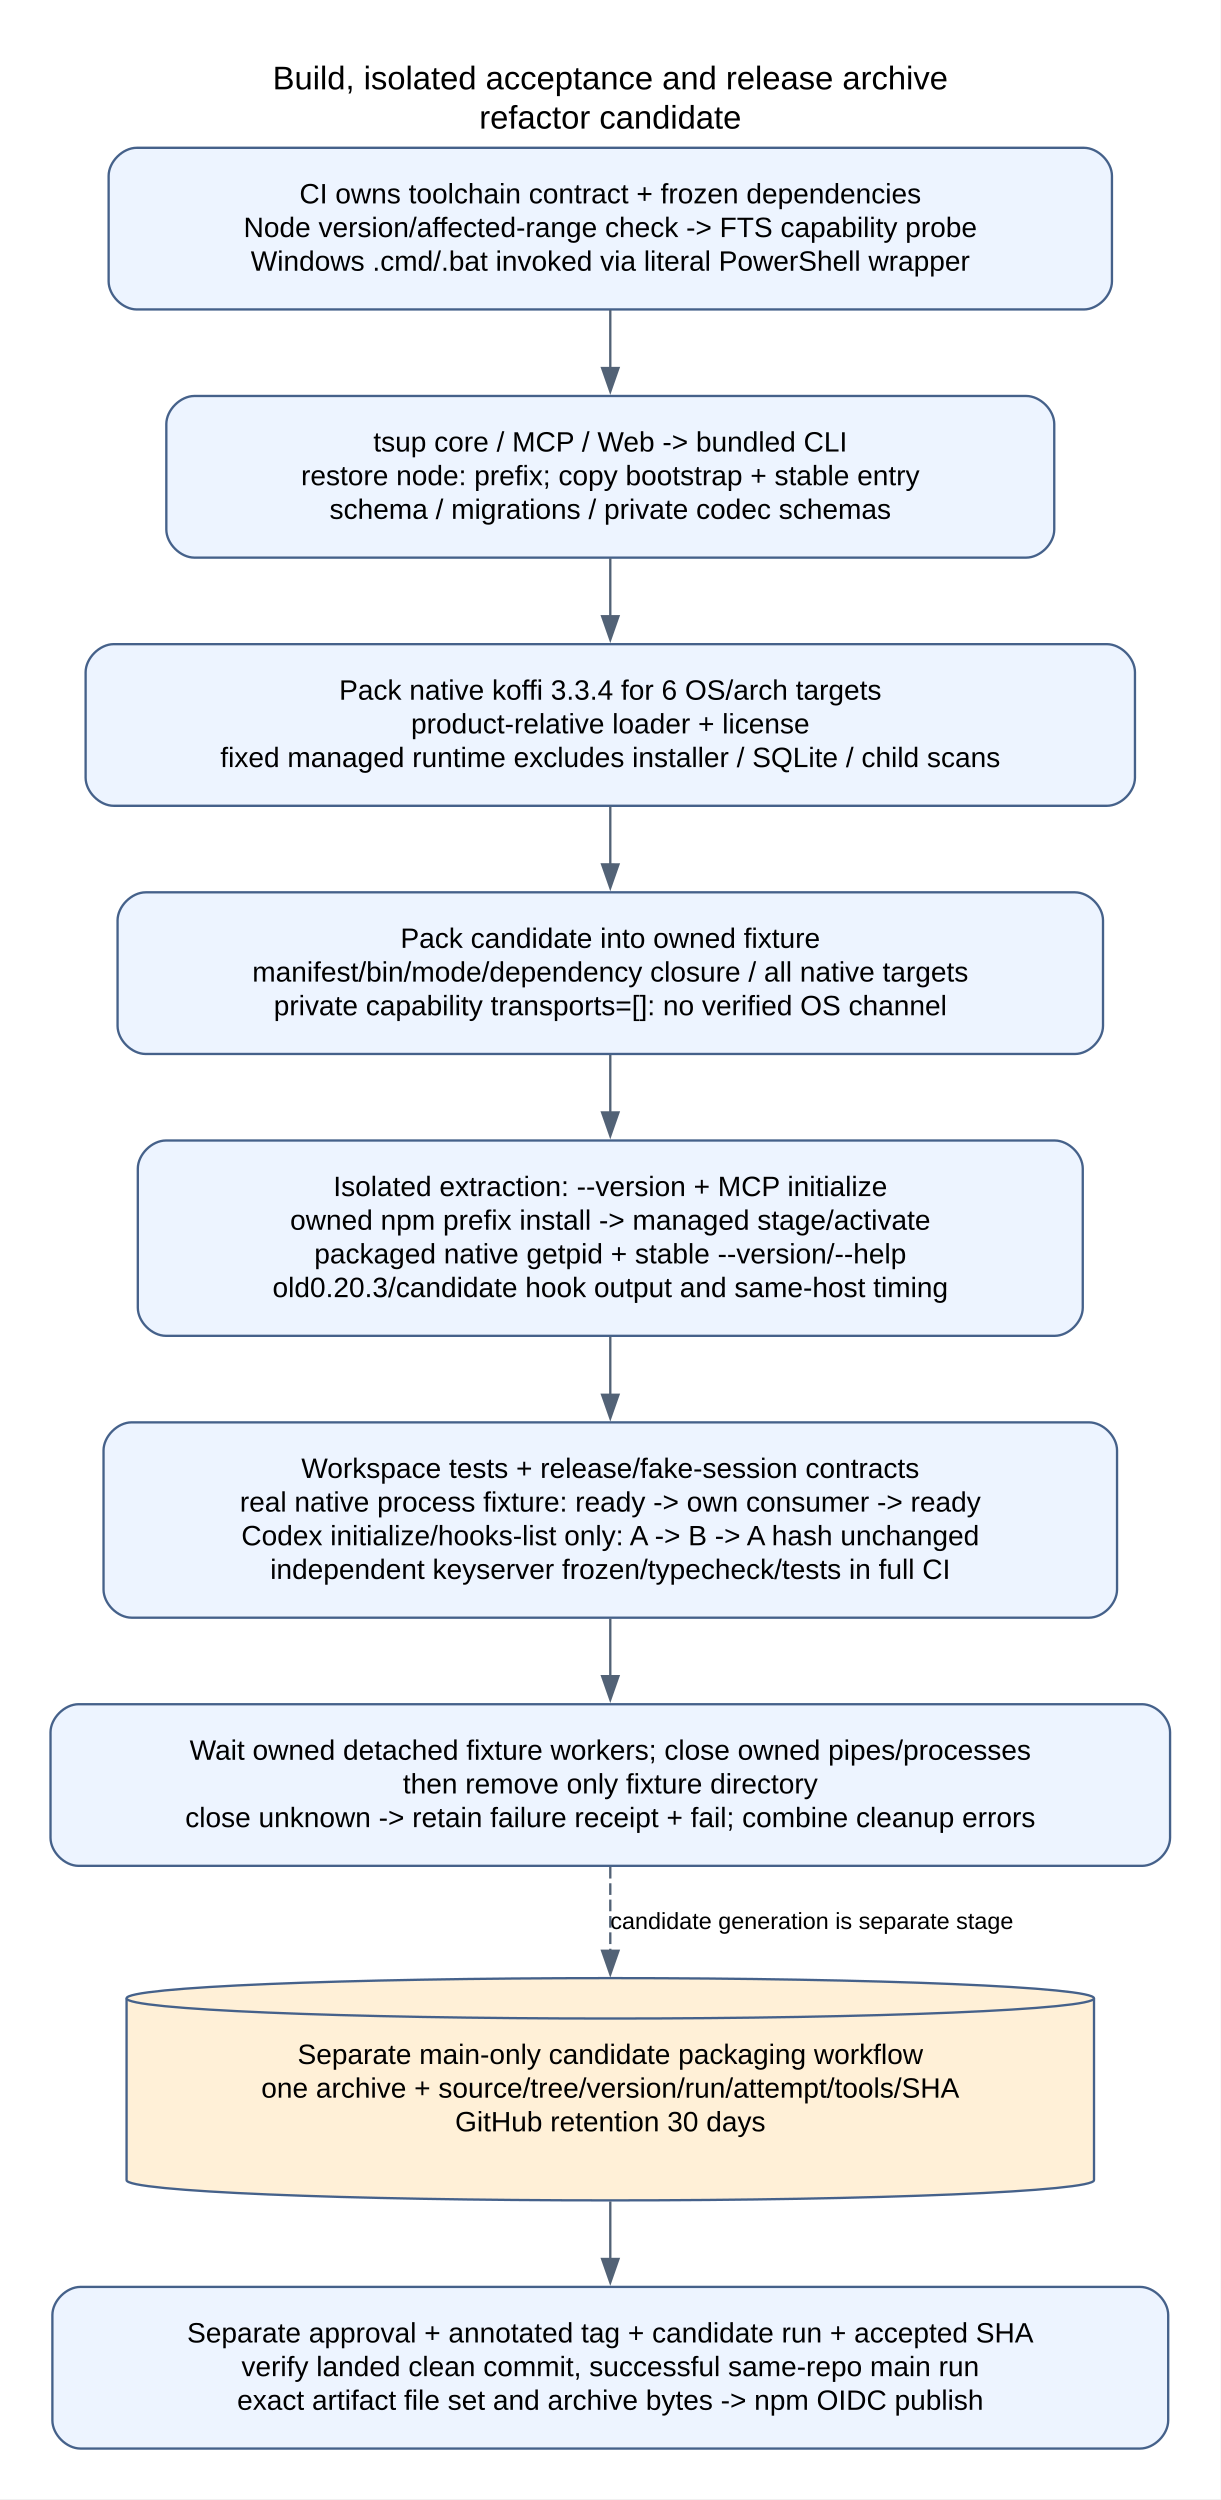
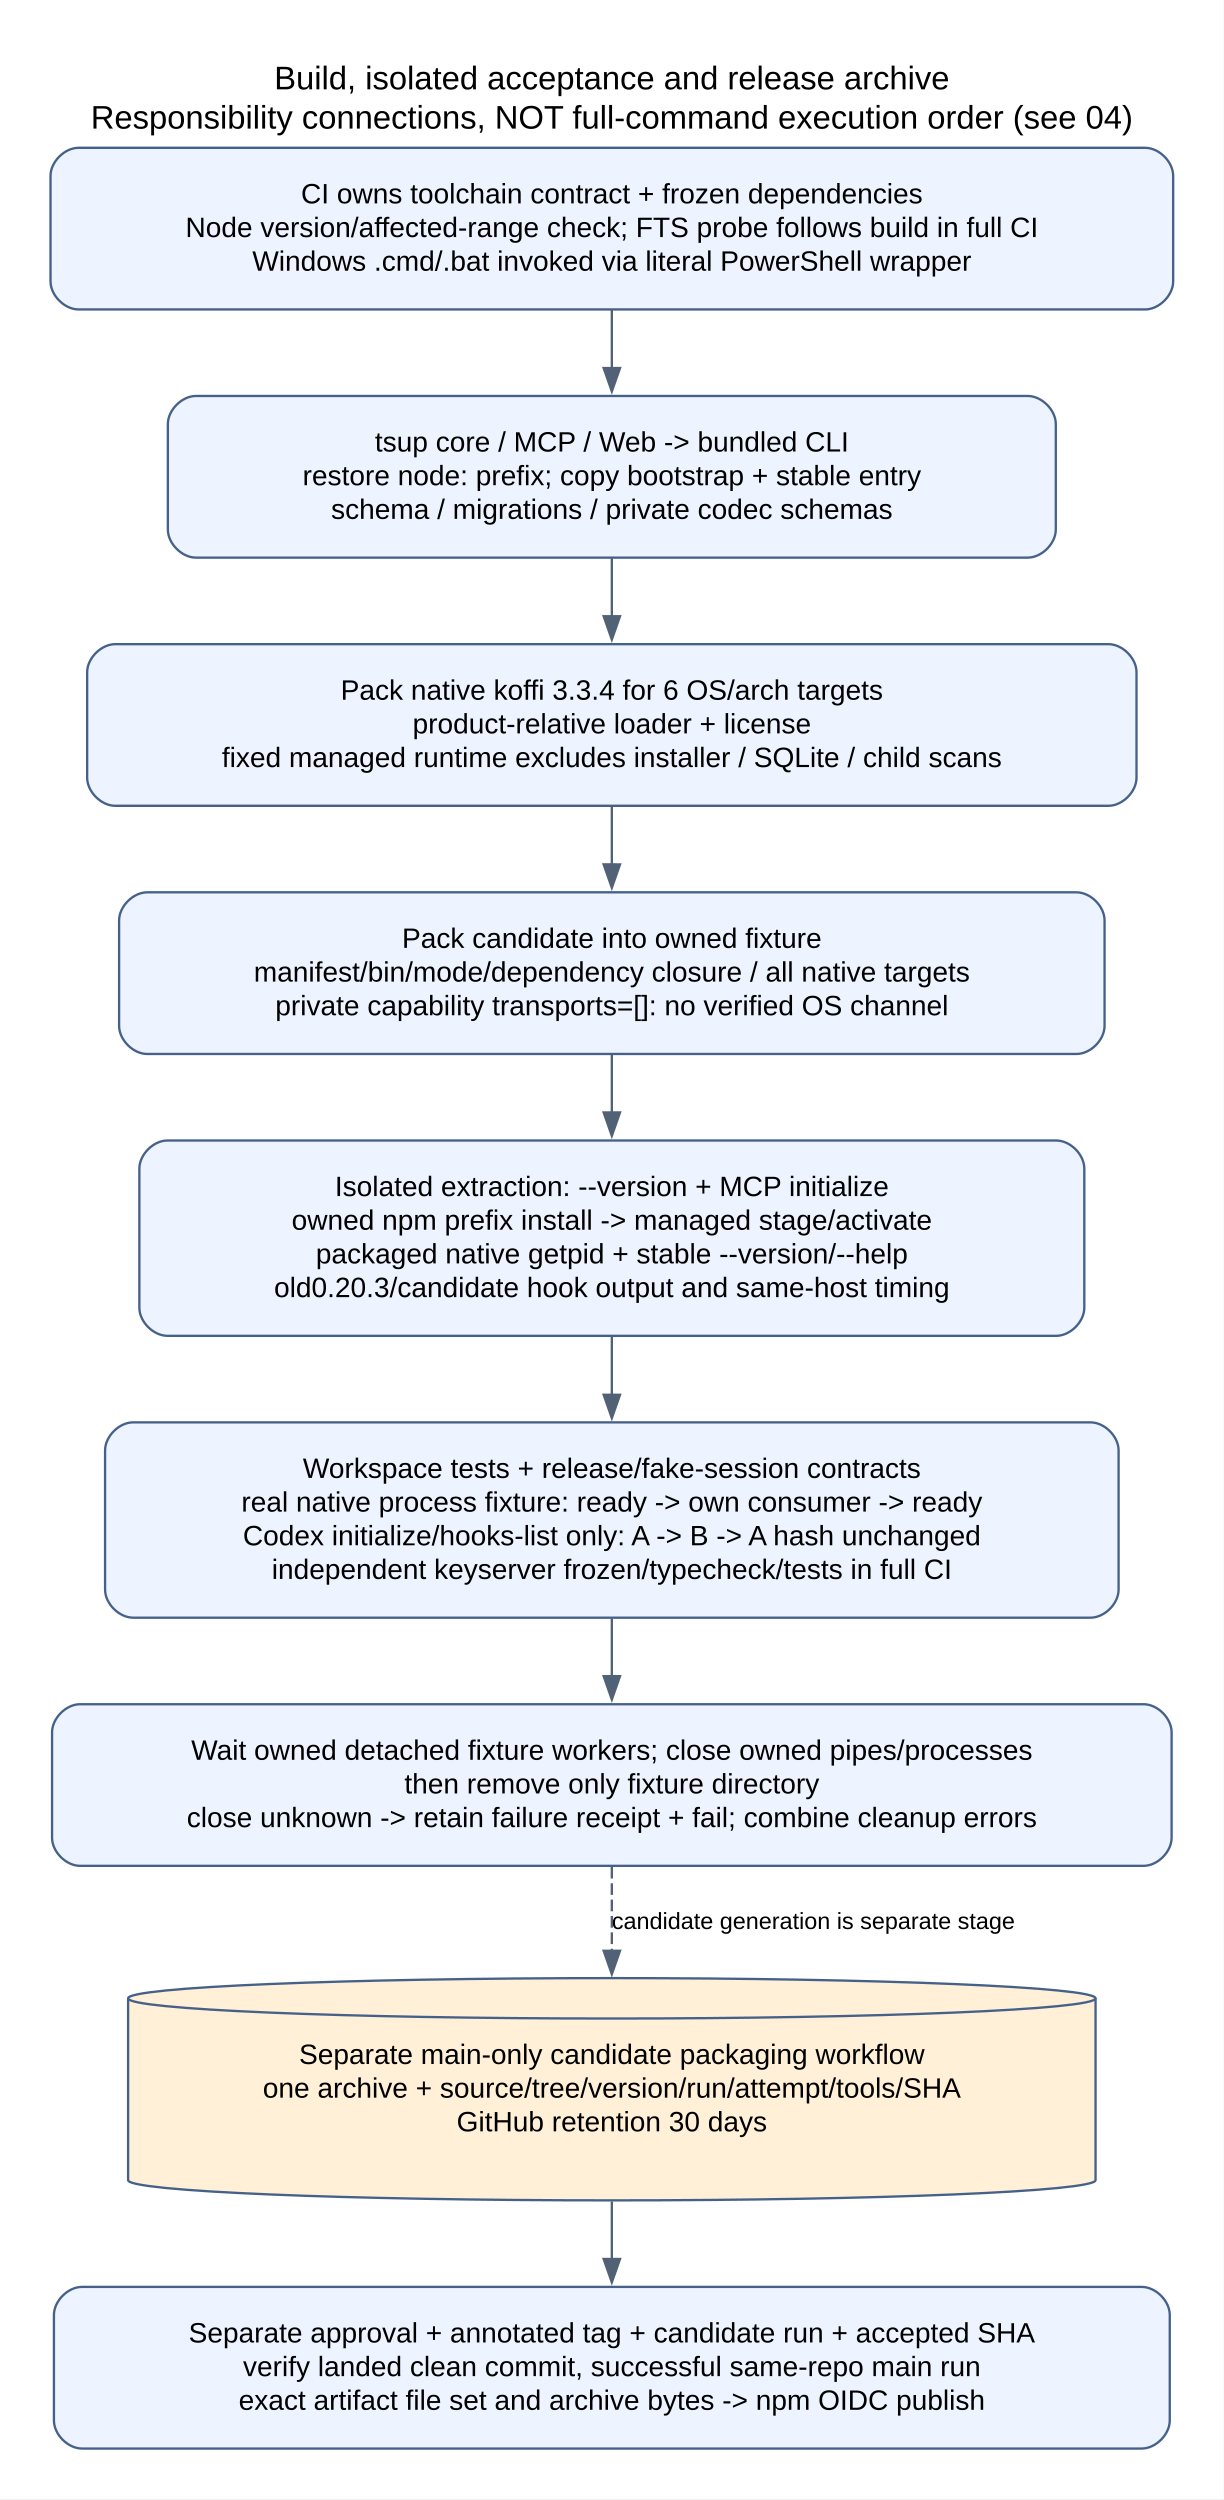
- <svg xmlns="http://www.w3.org/2000/svg" width="522pt" height="1069pt" viewBox="0.00 0.00 522.00 1069.00">
+ <svg xmlns="http://www.w3.org/2000/svg" width="523pt" height="1069pt" viewBox="0.00 0.00 523.00 1069.00">
  <g id="graph0" class="graph" transform="scale(1 1) rotate(0) translate(21.6 1047)">
-     <polygon fill="white" stroke="none" points="-21.6,21.6 -21.6,-1047 500.32,-1047 500.32,21.6 -21.6,21.6" />
-     <text xml:space="preserve" text-anchor="middle" x="239.36" y="-1008.8" font-family="Arial" font-size="14.00">Build, isolated acceptance and release archive</text>
-     <text xml:space="preserve" text-anchor="middle" x="239.36" y="-992" font-family="Arial" font-size="14.00">refactor candidate</text>
+     <polygon fill="white" stroke="none" points="-21.6,21.6 -21.6,-1047 501.65,-1047 501.65,21.6 -21.6,21.6" />
+     <text xml:space="preserve" text-anchor="middle" x="240.02" y="-1008.8" font-family="Arial" font-size="14.00">Build, isolated acceptance and release archive</text>
+     <text xml:space="preserve" text-anchor="middle" x="240.02" y="-992" font-family="Arial" font-size="14.00">Responsibility connections, NOT full-command execution order (see 04)</text>
    <g id="node1" class="node">
-       <path fill="#edf4ff" stroke="#45618a" d="M441.87,-983.8C441.87,-983.8 36.85,-983.8 36.85,-983.8 30.85,-983.8 24.85,-977.8 24.85,-971.8 24.85,-971.8 24.85,-926.68 24.85,-926.68 24.85,-920.68 30.85,-914.68 36.85,-914.68 36.85,-914.68 441.87,-914.68 441.87,-914.68 447.87,-914.68 453.87,-920.68 453.87,-926.68 453.87,-926.68 453.87,-971.8 453.87,-971.8 453.87,-977.8 447.87,-983.8 441.87,-983.8" />
-       <text xml:space="preserve" text-anchor="middle" x="239.36" y="-960.04" font-family="Arial" font-size="12.00">CI owns toolchain contract + frozen dependencies</text>
-       <text xml:space="preserve" text-anchor="middle" x="239.36" y="-945.64" font-family="Arial" font-size="12.00">Node version/affected-range check -&gt; FTS capability probe</text>
-       <text xml:space="preserve" text-anchor="middle" x="239.36" y="-931.24" font-family="Arial" font-size="12.00">Windows .cmd/.bat invoked via literal PowerShell wrapper</text>
+       <path fill="#edf4ff" stroke="#45618a" d="M468.05,-983.8C468.05,-983.8 12,-983.8 12,-983.8 6,-983.8 0,-977.8 0,-971.8 0,-971.8 0,-926.68 0,-926.68 0,-920.68 6,-914.68 12,-914.68 12,-914.68 468.05,-914.68 468.05,-914.68 474.05,-914.68 480.05,-920.68 480.05,-926.68 480.05,-926.68 480.05,-971.8 480.05,-971.8 480.05,-977.8 474.05,-983.8 468.05,-983.8" />
+       <text xml:space="preserve" text-anchor="middle" x="240.02" y="-960.04" font-family="Arial" font-size="12.00">CI owns toolchain contract + frozen dependencies</text>
+       <text xml:space="preserve" text-anchor="middle" x="240.02" y="-945.64" font-family="Arial" font-size="12.00">Node version/affected-range check; FTS probe follows build in full CI</text>
+       <text xml:space="preserve" text-anchor="middle" x="240.02" y="-931.24" font-family="Arial" font-size="12.00">Windows .cmd/.bat invoked via literal PowerShell wrapper</text>
    </g>
    <g id="node2" class="node">
-       <path fill="#edf4ff" stroke="#45618a" d="M417.2,-877.68C417.2,-877.68 61.52,-877.68 61.52,-877.68 55.52,-877.68 49.52,-871.68 49.52,-865.68 49.52,-865.68 49.52,-820.56 49.52,-820.56 49.52,-814.56 55.52,-808.56 61.52,-808.56 61.52,-808.56 417.2,-808.56 417.2,-808.56 423.2,-808.56 429.2,-814.56 429.2,-820.56 429.2,-820.56 429.2,-865.68 429.2,-865.68 429.2,-871.68 423.2,-877.68 417.2,-877.68" />
-       <text xml:space="preserve" text-anchor="middle" x="239.36" y="-853.92" font-family="Arial" font-size="12.00">tsup core / MCP / Web -&gt; bundled CLI</text>
-       <text xml:space="preserve" text-anchor="middle" x="239.36" y="-839.52" font-family="Arial" font-size="12.00">restore node: prefix; copy bootstrap + stable entry</text>
-       <text xml:space="preserve" text-anchor="middle" x="239.36" y="-825.12" font-family="Arial" font-size="12.00">schema / migrations / private codec schemas</text>
+       <path fill="#edf4ff" stroke="#45618a" d="M417.86,-877.68C417.86,-877.68 62.18,-877.68 62.18,-877.68 56.18,-877.68 50.18,-871.68 50.18,-865.68 50.18,-865.68 50.18,-820.56 50.18,-820.56 50.18,-814.56 56.18,-808.56 62.18,-808.56 62.18,-808.56 417.86,-808.56 417.86,-808.56 423.86,-808.56 429.86,-814.56 429.86,-820.56 429.86,-820.56 429.86,-865.68 429.86,-865.68 429.86,-871.68 423.86,-877.68 417.86,-877.68" />
+       <text xml:space="preserve" text-anchor="middle" x="240.02" y="-853.92" font-family="Arial" font-size="12.00">tsup core / MCP / Web -&gt; bundled CLI</text>
+       <text xml:space="preserve" text-anchor="middle" x="240.02" y="-839.52" font-family="Arial" font-size="12.00">restore node: prefix; copy bootstrap + stable entry</text>
+       <text xml:space="preserve" text-anchor="middle" x="240.02" y="-825.12" font-family="Arial" font-size="12.00">schema / migrations / private codec schemas</text>
    </g>
    <g id="edge1" class="edge">
-       <path fill="none" stroke="#526276" d="M239.36,-914.44C239.36,-906.43 239.36,-897.77 239.36,-889.36" />
-       <polygon fill="#526276" stroke="#526276" points="242.86,-889.62 239.36,-879.63 235.86,-889.63 242.86,-889.62" />
+       <path fill="none" stroke="#526276" d="M240.02,-914.44C240.02,-906.43 240.02,-897.77 240.02,-889.36" />
+       <polygon fill="#526276" stroke="#526276" points="243.52,-889.62 240.02,-879.63 236.52,-889.63 243.52,-889.62" />
    </g>
    <g id="node3" class="node">
-       <path fill="#edf4ff" stroke="#45618a" d="M451.71,-771.56C451.71,-771.56 27.01,-771.56 27.01,-771.56 21.01,-771.56 15.01,-765.56 15.01,-759.56 15.01,-759.56 15.01,-714.44 15.01,-714.44 15.01,-708.44 21.01,-702.44 27.01,-702.44 27.01,-702.44 451.71,-702.44 451.71,-702.44 457.71,-702.44 463.71,-708.44 463.71,-714.44 463.71,-714.44 463.71,-759.56 463.71,-759.56 463.71,-765.56 457.71,-771.56 451.71,-771.56" />
-       <text xml:space="preserve" text-anchor="middle" x="239.36" y="-747.8" font-family="Arial" font-size="12.00">Pack native koffi 3.3.4 for 6 OS/arch targets</text>
-       <text xml:space="preserve" text-anchor="middle" x="239.36" y="-733.4" font-family="Arial" font-size="12.00">product-relative loader + license</text>
-       <text xml:space="preserve" text-anchor="middle" x="239.36" y="-719" font-family="Arial" font-size="12.00">fixed managed runtime excludes installer / SQLite / child scans</text>
+       <path fill="#edf4ff" stroke="#45618a" d="M452.37,-771.56C452.37,-771.56 27.67,-771.56 27.67,-771.56 21.67,-771.56 15.67,-765.56 15.67,-759.56 15.67,-759.56 15.67,-714.44 15.67,-714.44 15.67,-708.44 21.67,-702.44 27.67,-702.44 27.67,-702.44 452.37,-702.44 452.37,-702.44 458.37,-702.44 464.37,-708.44 464.37,-714.44 464.37,-714.44 464.37,-759.56 464.37,-759.56 464.37,-765.56 458.37,-771.56 452.37,-771.56" />
+       <text xml:space="preserve" text-anchor="middle" x="240.02" y="-747.8" font-family="Arial" font-size="12.00">Pack native koffi 3.3.4 for 6 OS/arch targets</text>
+       <text xml:space="preserve" text-anchor="middle" x="240.02" y="-733.4" font-family="Arial" font-size="12.00">product-relative loader + license</text>
+       <text xml:space="preserve" text-anchor="middle" x="240.02" y="-719" font-family="Arial" font-size="12.00">fixed managed runtime excludes installer / SQLite / child scans</text>
    </g>
    <g id="edge2" class="edge">
-       <path fill="none" stroke="#526276" d="M239.36,-808.32C239.36,-800.31 239.36,-791.65 239.36,-783.24" />
-       <polygon fill="#526276" stroke="#526276" points="242.86,-783.5 239.36,-773.51 235.86,-783.51 242.86,-783.5" />
+       <path fill="none" stroke="#526276" d="M240.02,-808.32C240.02,-800.31 240.02,-791.65 240.02,-783.24" />
+       <polygon fill="#526276" stroke="#526276" points="243.52,-783.5 240.02,-773.51 236.52,-783.51 243.52,-783.5" />
    </g>
    <g id="node4" class="node">
-       <path fill="#edf4ff" stroke="#45618a" d="M438.05,-665.44C438.05,-665.44 40.67,-665.44 40.67,-665.44 34.67,-665.44 28.67,-659.44 28.67,-653.44 28.67,-653.44 28.67,-608.32 28.67,-608.32 28.67,-602.32 34.67,-596.32 40.67,-596.32 40.67,-596.32 438.05,-596.32 438.05,-596.32 444.05,-596.32 450.05,-602.32 450.05,-608.32 450.05,-608.32 450.05,-653.44 450.05,-653.44 450.05,-659.44 444.05,-665.44 438.05,-665.44" />
-       <text xml:space="preserve" text-anchor="middle" x="239.36" y="-641.68" font-family="Arial" font-size="12.00">Pack candidate into owned fixture</text>
-       <text xml:space="preserve" text-anchor="middle" x="239.36" y="-627.28" font-family="Arial" font-size="12.00">manifest/bin/mode/dependency closure / all native targets</text>
-       <text xml:space="preserve" text-anchor="middle" x="239.36" y="-612.88" font-family="Arial" font-size="12.00">private capability transports=[]: no verified OS channel</text>
+       <path fill="#edf4ff" stroke="#45618a" d="M438.71,-665.44C438.71,-665.44 41.33,-665.44 41.33,-665.44 35.33,-665.44 29.33,-659.44 29.33,-653.44 29.33,-653.44 29.33,-608.32 29.33,-608.32 29.33,-602.32 35.33,-596.32 41.33,-596.32 41.33,-596.32 438.71,-596.32 438.71,-596.32 444.71,-596.32 450.71,-602.32 450.71,-608.32 450.71,-608.32 450.71,-653.44 450.71,-653.44 450.71,-659.44 444.71,-665.44 438.71,-665.44" />
+       <text xml:space="preserve" text-anchor="middle" x="240.02" y="-641.68" font-family="Arial" font-size="12.00">Pack candidate into owned fixture</text>
+       <text xml:space="preserve" text-anchor="middle" x="240.02" y="-627.28" font-family="Arial" font-size="12.00">manifest/bin/mode/dependency closure / all native targets</text>
+       <text xml:space="preserve" text-anchor="middle" x="240.02" y="-612.88" font-family="Arial" font-size="12.00">private capability transports=[]: no verified OS channel</text>
    </g>
    <g id="edge3" class="edge">
-       <path fill="none" stroke="#526276" d="M239.36,-702.2C239.36,-694.19 239.36,-685.53 239.36,-677.12" />
-       <polygon fill="#526276" stroke="#526276" points="242.86,-677.38 239.36,-667.39 235.86,-677.39 242.86,-677.38" />
+       <path fill="none" stroke="#526276" d="M240.02,-702.2C240.02,-694.19 240.02,-685.53 240.02,-677.12" />
+       <polygon fill="#526276" stroke="#526276" points="243.52,-677.38 240.02,-667.39 236.52,-677.39 243.52,-677.38" />
    </g>
    <g id="node5" class="node">
-       <path fill="#edf4ff" stroke="#45618a" d="M429.39,-559.32C429.39,-559.32 49.33,-559.32 49.33,-559.32 43.33,-559.32 37.33,-553.32 37.33,-547.32 37.33,-547.32 37.33,-487.8 37.33,-487.8 37.33,-481.8 43.33,-475.8 49.33,-475.8 49.33,-475.8 429.39,-475.8 429.39,-475.8 435.39,-475.8 441.39,-481.8 441.39,-487.8 441.39,-487.8 441.39,-547.32 441.39,-547.32 441.39,-553.32 435.39,-559.32 429.39,-559.32" />
-       <text xml:space="preserve" text-anchor="middle" x="239.36" y="-535.56" font-family="Arial" font-size="12.00">Isolated extraction: --version + MCP initialize</text>
-       <text xml:space="preserve" text-anchor="middle" x="239.36" y="-521.16" font-family="Arial" font-size="12.00">owned npm prefix install -&gt; managed stage/activate</text>
-       <text xml:space="preserve" text-anchor="middle" x="239.36" y="-506.76" font-family="Arial" font-size="12.00">packaged native getpid + stable --version/--help</text>
-       <text xml:space="preserve" text-anchor="middle" x="239.36" y="-492.36" font-family="Arial" font-size="12.00">old0.20.3/candidate hook output and same-host timing</text>
+       <path fill="#edf4ff" stroke="#45618a" d="M430.05,-559.32C430.05,-559.32 49.99,-559.32 49.99,-559.32 43.99,-559.32 37.99,-553.32 37.99,-547.32 37.99,-547.32 37.99,-487.8 37.99,-487.8 37.99,-481.8 43.99,-475.8 49.99,-475.8 49.99,-475.8 430.05,-475.8 430.05,-475.8 436.05,-475.8 442.05,-481.8 442.05,-487.8 442.05,-487.8 442.05,-547.32 442.05,-547.32 442.05,-553.32 436.05,-559.32 430.05,-559.32" />
+       <text xml:space="preserve" text-anchor="middle" x="240.02" y="-535.56" font-family="Arial" font-size="12.00">Isolated extraction: --version + MCP initialize</text>
+       <text xml:space="preserve" text-anchor="middle" x="240.02" y="-521.16" font-family="Arial" font-size="12.00">owned npm prefix install -&gt; managed stage/activate</text>
+       <text xml:space="preserve" text-anchor="middle" x="240.02" y="-506.76" font-family="Arial" font-size="12.00">packaged native getpid + stable --version/--help</text>
+       <text xml:space="preserve" text-anchor="middle" x="240.02" y="-492.36" font-family="Arial" font-size="12.00">old0.20.3/candidate hook output and same-host timing</text>
    </g>
    <g id="edge4" class="edge">
-       <path fill="none" stroke="#526276" d="M239.36,-595.88C239.36,-588.05 239.36,-579.55 239.36,-571.14" />
-       <polygon fill="#526276" stroke="#526276" points="242.86,-571.32 239.36,-561.32 235.86,-571.32 242.86,-571.32" />
+       <path fill="none" stroke="#526276" d="M240.02,-595.88C240.02,-588.05 240.02,-579.55 240.02,-571.14" />
+       <polygon fill="#526276" stroke="#526276" points="243.52,-571.32 240.02,-561.32 236.52,-571.32 243.52,-571.32" />
    </g>
    <g id="node6" class="node">
-       <path fill="#edf4ff" stroke="#45618a" d="M444.05,-438.8C444.05,-438.8 34.67,-438.8 34.67,-438.8 28.67,-438.8 22.67,-432.8 22.67,-426.8 22.67,-426.8 22.67,-367.28 22.67,-367.28 22.67,-361.28 28.67,-355.28 34.67,-355.28 34.67,-355.28 444.05,-355.28 444.05,-355.28 450.05,-355.28 456.05,-361.28 456.05,-367.28 456.05,-367.28 456.05,-426.8 456.05,-426.8 456.05,-432.8 450.05,-438.8 444.05,-438.8" />
-       <text xml:space="preserve" text-anchor="middle" x="239.36" y="-415.04" font-family="Arial" font-size="12.00">Workspace tests + release/fake-session contracts</text>
-       <text xml:space="preserve" text-anchor="middle" x="239.36" y="-400.64" font-family="Arial" font-size="12.00">real native process fixture: ready -&gt; own consumer -&gt; ready</text>
-       <text xml:space="preserve" text-anchor="middle" x="239.36" y="-386.24" font-family="Arial" font-size="12.00">Codex initialize/hooks-list only: A -&gt; B -&gt; A hash unchanged</text>
-       <text xml:space="preserve" text-anchor="middle" x="239.36" y="-371.84" font-family="Arial" font-size="12.00">independent keyserver frozen/typecheck/tests in full CI</text>
+       <path fill="#edf4ff" stroke="#45618a" d="M444.71,-438.8C444.71,-438.8 35.33,-438.8 35.33,-438.8 29.33,-438.8 23.33,-432.8 23.33,-426.8 23.33,-426.8 23.33,-367.28 23.33,-367.28 23.33,-361.28 29.33,-355.28 35.33,-355.28 35.33,-355.28 444.71,-355.28 444.71,-355.28 450.71,-355.28 456.71,-361.28 456.71,-367.28 456.71,-367.28 456.71,-426.8 456.71,-426.8 456.71,-432.8 450.71,-438.8 444.71,-438.8" />
+       <text xml:space="preserve" text-anchor="middle" x="240.02" y="-415.04" font-family="Arial" font-size="12.00">Workspace tests + release/fake-session contracts</text>
+       <text xml:space="preserve" text-anchor="middle" x="240.02" y="-400.64" font-family="Arial" font-size="12.00">real native process fixture: ready -&gt; own consumer -&gt; ready</text>
+       <text xml:space="preserve" text-anchor="middle" x="240.02" y="-386.24" font-family="Arial" font-size="12.00">Codex initialize/hooks-list only: A -&gt; B -&gt; A hash unchanged</text>
+       <text xml:space="preserve" text-anchor="middle" x="240.02" y="-371.84" font-family="Arial" font-size="12.00">independent keyserver frozen/typecheck/tests in full CI</text>
    </g>
    <g id="edge5" class="edge">
-       <path fill="none" stroke="#526276" d="M239.36,-475.44C239.36,-467.35 239.36,-458.76 239.36,-450.36" />
-       <polygon fill="#526276" stroke="#526276" points="242.86,-450.6 239.36,-440.6 235.86,-450.6 242.86,-450.6" />
+       <path fill="none" stroke="#526276" d="M240.02,-475.44C240.02,-467.35 240.02,-458.76 240.02,-450.36" />
+       <polygon fill="#526276" stroke="#526276" points="243.52,-450.6 240.02,-440.6 236.52,-450.6 243.52,-450.6" />
    </g>
    <g id="node7" class="node">
-       <path fill="#edf4ff" stroke="#45618a" d="M466.72,-318.28C466.72,-318.28 12,-318.28 12,-318.28 6,-318.28 0,-312.28 0,-306.28 0,-306.28 0,-261.16 0,-261.16 0,-255.16 6,-249.16 12,-249.16 12,-249.16 466.72,-249.16 466.72,-249.16 472.72,-249.16 478.72,-255.16 478.72,-261.16 478.72,-261.16 478.72,-306.28 478.72,-306.28 478.72,-312.28 472.72,-318.28 466.72,-318.28" />
-       <text xml:space="preserve" text-anchor="middle" x="239.36" y="-294.52" font-family="Arial" font-size="12.00">Wait owned detached fixture workers; close owned pipes/processes</text>
-       <text xml:space="preserve" text-anchor="middle" x="239.36" y="-280.12" font-family="Arial" font-size="12.00">then remove only fixture directory</text>
-       <text xml:space="preserve" text-anchor="middle" x="239.36" y="-265.72" font-family="Arial" font-size="12.00">close unknown -&gt; retain failure receipt + fail; combine cleanup errors</text>
+       <path fill="#edf4ff" stroke="#45618a" d="M467.38,-318.28C467.38,-318.28 12.66,-318.28 12.66,-318.28 6.66,-318.28 0.66,-312.28 0.66,-306.28 0.66,-306.28 0.66,-261.16 0.66,-261.16 0.66,-255.16 6.66,-249.16 12.66,-249.16 12.66,-249.16 467.38,-249.16 467.38,-249.16 473.38,-249.16 479.38,-255.16 479.38,-261.16 479.38,-261.16 479.38,-306.28 479.38,-306.28 479.38,-312.28 473.38,-318.28 467.38,-318.28" />
+       <text xml:space="preserve" text-anchor="middle" x="240.02" y="-294.52" font-family="Arial" font-size="12.00">Wait owned detached fixture workers; close owned pipes/processes</text>
+       <text xml:space="preserve" text-anchor="middle" x="240.02" y="-280.12" font-family="Arial" font-size="12.00">then remove only fixture directory</text>
+       <text xml:space="preserve" text-anchor="middle" x="240.02" y="-265.72" font-family="Arial" font-size="12.00">close unknown -&gt; retain failure receipt + fail; combine cleanup errors</text>
    </g>
    <g id="edge6" class="edge">
-       <path fill="none" stroke="#526276" d="M239.36,-354.9C239.36,-346.82 239.36,-338.3 239.36,-330.09" />
-       <polygon fill="#526276" stroke="#526276" points="242.86,-330.28 239.36,-320.28 235.86,-330.28 242.86,-330.28" />
+       <path fill="none" stroke="#526276" d="M240.02,-354.9C240.02,-346.82 240.02,-338.3 240.02,-330.09" />
+       <polygon fill="#526276" stroke="#526276" points="243.52,-330.28 240.02,-320.28 236.52,-330.28 243.52,-330.28" />
    </g>
    <g id="node8" class="node">
-       <path fill="#fff0d7" stroke="#45618a" d="M446.2,-192.52C446.2,-197.29 353.49,-201.16 239.36,-201.16 125.23,-201.16 32.52,-197.29 32.52,-192.52 32.52,-192.52 32.52,-114.76 32.52,-114.76 32.52,-109.99 125.23,-106.12 239.36,-106.12 353.49,-106.12 446.2,-109.99 446.2,-114.76 446.2,-114.76 446.2,-192.52 446.2,-192.52" />
-       <path fill="none" stroke="#45618a" d="M446.2,-192.52C446.2,-187.75 353.49,-183.88 239.36,-183.88 125.23,-183.88 32.52,-187.75 32.52,-192.52" />
-       <text xml:space="preserve" text-anchor="middle" x="239.36" y="-164.44" font-family="Arial" font-size="12.00">Separate main-only candidate packaging workflow</text>
-       <text xml:space="preserve" text-anchor="middle" x="239.36" y="-150.04" font-family="Arial" font-size="12.00">one archive + source/tree/version/run/attempt/tools/SHA</text>
-       <text xml:space="preserve" text-anchor="middle" x="239.36" y="-135.64" font-family="Arial" font-size="12.00">GitHub retention 30 days</text>
+       <path fill="#fff0d7" stroke="#45618a" d="M446.86,-192.52C446.86,-197.29 354.15,-201.16 240.02,-201.16 125.89,-201.16 33.18,-197.29 33.18,-192.52 33.18,-192.52 33.18,-114.76 33.18,-114.76 33.18,-109.99 125.89,-106.12 240.02,-106.12 354.15,-106.12 446.86,-109.99 446.86,-114.76 446.86,-114.76 446.86,-192.52 446.86,-192.52" />
+       <path fill="none" stroke="#45618a" d="M446.86,-192.52C446.86,-187.75 354.15,-183.88 240.02,-183.88 125.89,-183.88 33.18,-187.75 33.18,-192.52" />
+       <text xml:space="preserve" text-anchor="middle" x="240.02" y="-164.44" font-family="Arial" font-size="12.00">Separate main-only candidate packaging workflow</text>
+       <text xml:space="preserve" text-anchor="middle" x="240.02" y="-150.04" font-family="Arial" font-size="12.00">one archive + source/tree/version/run/attempt/tools/SHA</text>
+       <text xml:space="preserve" text-anchor="middle" x="240.02" y="-135.64" font-family="Arial" font-size="12.00">GitHub retention 30 days</text>
    </g>
    <g id="edge7" class="edge">
-       <path fill="none" stroke="#526276" stroke-dasharray="5,2" d="M239.36,-248.73C239.36,-237.61 239.36,-224.93 239.36,-212.55" />
-       <polygon fill="#526276" stroke="#526276" points="242.86,-212.84 239.36,-202.84 235.86,-212.84 242.86,-212.84" />
-       <text xml:space="preserve" text-anchor="middle" x="325.53" y="-222.16" font-family="Arial" font-size="10.00">candidate generation is separate stage</text>
+       <path fill="none" stroke="#526276" stroke-dasharray="5,2" d="M240.02,-248.73C240.02,-237.61 240.02,-224.93 240.02,-212.55" />
+       <polygon fill="#526276" stroke="#526276" points="243.52,-212.84 240.02,-202.84 236.52,-212.84 243.52,-212.84" />
+       <text xml:space="preserve" text-anchor="middle" x="326.19" y="-222.16" font-family="Arial" font-size="10.00">candidate generation is separate stage</text>
    </g>
    <g id="node9" class="node">
-       <path fill="#edf4ff" stroke="#45618a" d="M465.92,-69.12C465.92,-69.12 12.8,-69.12 12.8,-69.12 6.8,-69.12 0.8,-63.12 0.8,-57.12 0.8,-57.12 0.8,-12 0.8,-12 0.8,-6 6.8,0 12.8,0 12.8,0 465.92,0 465.92,0 471.92,0 477.92,-6 477.92,-12 477.92,-12 477.92,-57.12 477.92,-57.12 477.92,-63.12 471.92,-69.12 465.92,-69.12" />
-       <text xml:space="preserve" text-anchor="middle" x="239.36" y="-45.36" font-family="Arial" font-size="12.00">Separate approval + annotated tag + candidate run + accepted SHA</text>
-       <text xml:space="preserve" text-anchor="middle" x="239.36" y="-30.96" font-family="Arial" font-size="12.00">verify landed clean commit, successful same-repo main run</text>
-       <text xml:space="preserve" text-anchor="middle" x="239.36" y="-16.56" font-family="Arial" font-size="12.00">exact artifact file set and archive bytes -&gt; npm OIDC publish</text>
+       <path fill="#edf4ff" stroke="#45618a" d="M466.59,-69.12C466.59,-69.12 13.46,-69.12 13.46,-69.12 7.46,-69.12 1.46,-63.12 1.46,-57.12 1.46,-57.12 1.46,-12 1.46,-12 1.46,-6 7.46,0 13.46,0 13.46,0 466.59,0 466.59,0 472.59,0 478.59,-6 478.59,-12 478.59,-12 478.59,-57.12 478.59,-57.12 478.59,-63.12 472.59,-69.12 466.59,-69.12" />
+       <text xml:space="preserve" text-anchor="middle" x="240.02" y="-45.36" font-family="Arial" font-size="12.00">Separate approval + annotated tag + candidate run + accepted SHA</text>
+       <text xml:space="preserve" text-anchor="middle" x="240.02" y="-30.96" font-family="Arial" font-size="12.00">verify landed clean commit, successful same-repo main run</text>
+       <text xml:space="preserve" text-anchor="middle" x="240.02" y="-16.56" font-family="Arial" font-size="12.00">exact artifact file set and archive bytes -&gt; npm OIDC publish</text>
    </g>
    <g id="edge8" class="edge">
-       <path fill="none" stroke="#526276" d="M239.36,-105.69C239.36,-97.48 239.36,-88.94 239.36,-80.78" />
-       <polygon fill="#526276" stroke="#526276" points="242.86,-81.06 239.36,-71.06 235.86,-81.06 242.86,-81.06" />
+       <path fill="none" stroke="#526276" d="M240.02,-105.69C240.02,-97.48 240.02,-88.94 240.02,-80.78" />
+       <polygon fill="#526276" stroke="#526276" points="243.52,-81.06 240.02,-71.06 236.52,-81.06 243.52,-81.06" />
    </g>
  </g>
</svg>
